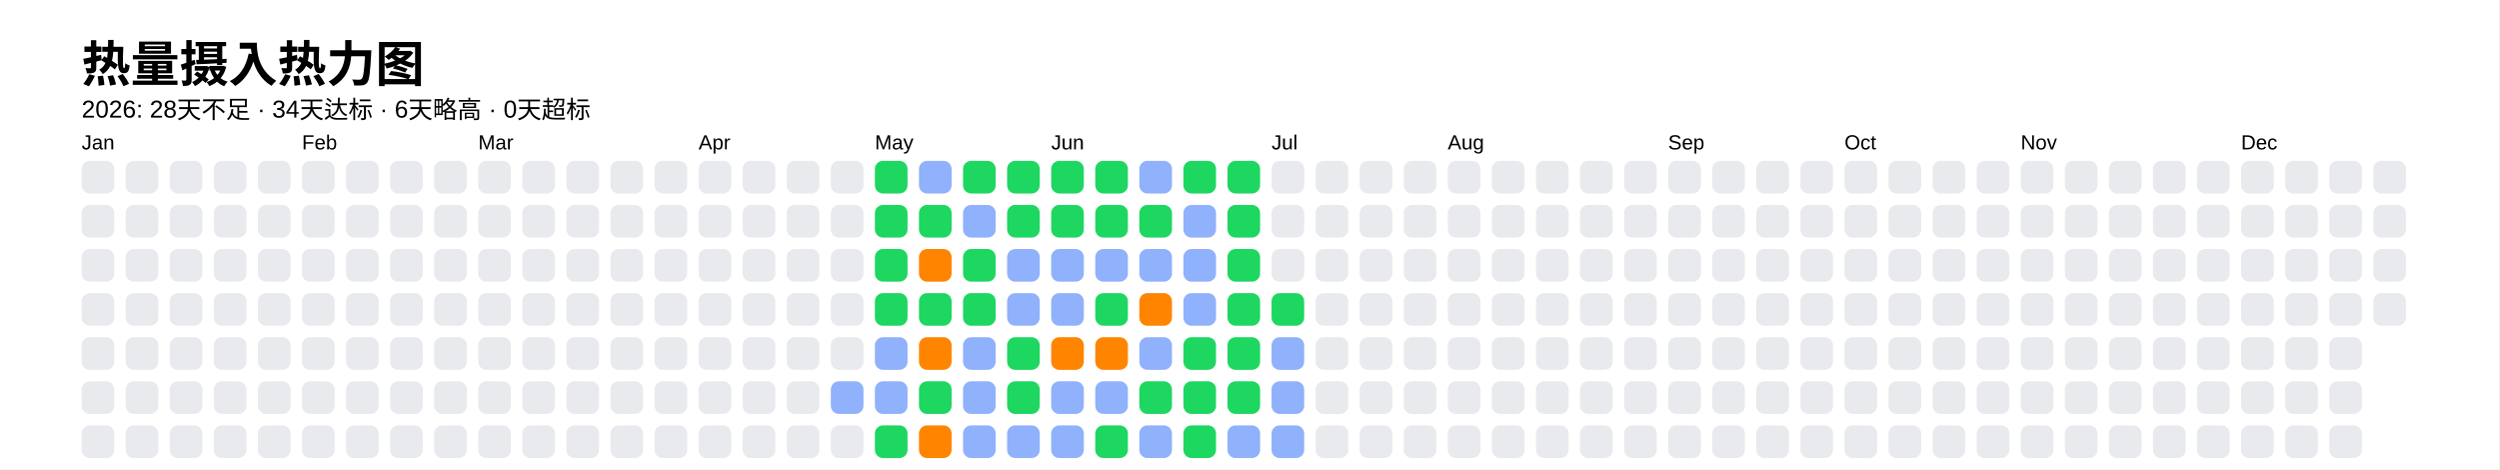
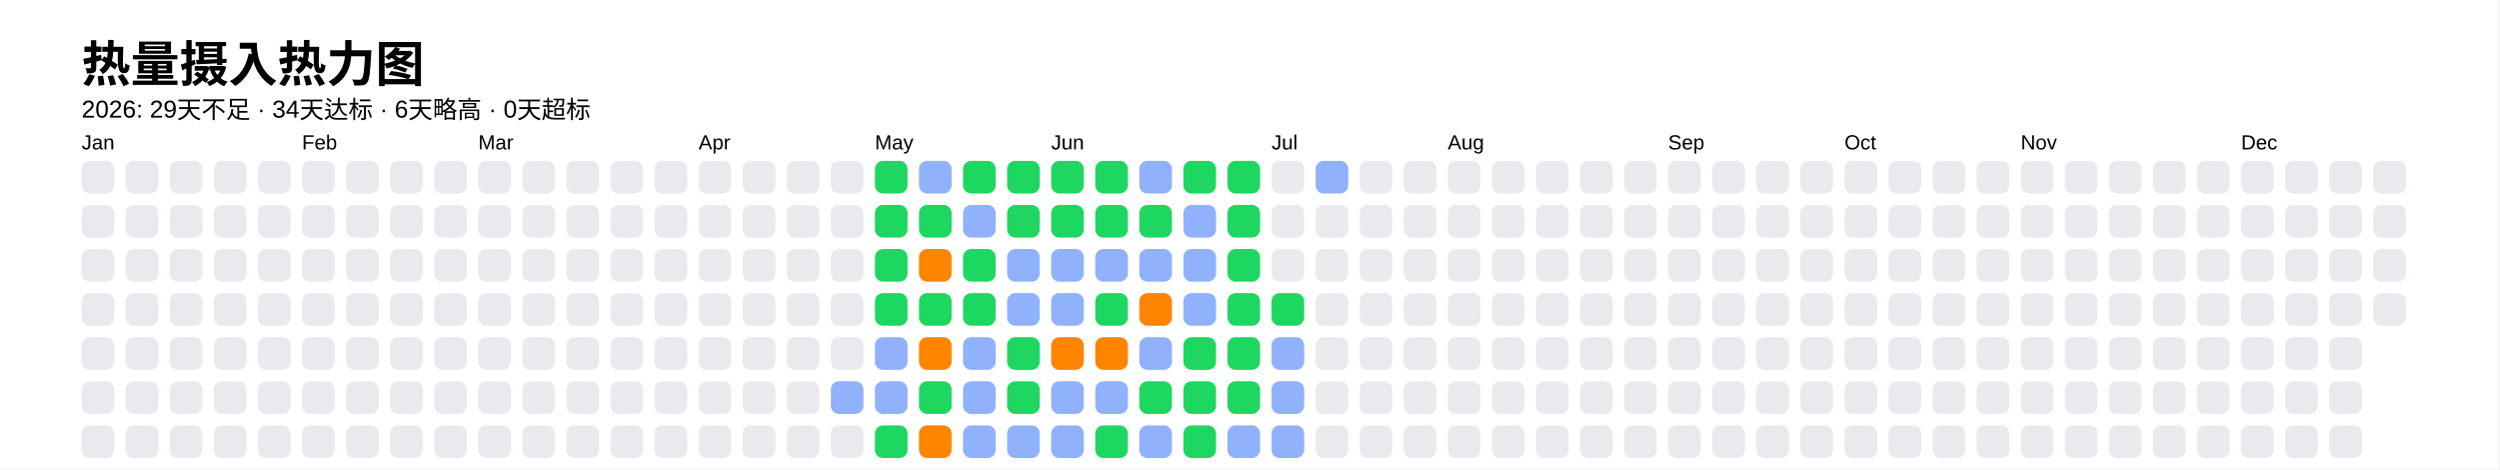
<svg xmlns="http://www.w3.org/2000/svg" style="background-color:white;" baseProfile="full" height="57.5mm" version="1.1" viewBox="0,0,306.2,57.5" width="306.2mm">
  <defs />
  <rect fill="#FFFFFF" height="57.5" width="306.2" x="0" y="0" />
  <text fill="#000000" style="font-size:6px; font-family:Arial; font-weight:bold;" x="10" y="10">热量摄入热力图</text>
-   <text fill="#000000" style="font-size:3px; font-family:Arial;" x="10" y="14.4">2026: 28天不足 · 34天达标 · 6天略高 · 0天超标</text>
+   <text fill="#000000" style="font-size:3px; font-family:Arial;" x="10" y="14.4">2026: 29天不足 · 34天达标 · 6天略高 · 0天超标</text>
  <text fill="#000000" style="font-size:2.5px; font-family:Arial" x="10" y="18.3">Jan</text>
  <rect fill="#E8EAED" height="4" rx="1" ry="1" width="4" x="10" y="19.7" />
  <rect fill="#E8EAED" height="4" rx="1" ry="1" width="4" x="10" y="25.1" />
  <rect fill="#E8EAED" height="4" rx="1" ry="1" width="4" x="10" y="30.5" />
  <rect fill="#E8EAED" height="4" rx="1" ry="1" width="4" x="10" y="35.9" />
  <rect fill="#E8EAED" height="4" rx="1" ry="1" width="4" x="10" y="41.3" />
  <rect fill="#E8EAED" height="4" rx="1" ry="1" width="4" x="10" y="46.7" />
  <rect fill="#E8EAED" height="4" rx="1" ry="1" width="4" x="10" y="52.1" />
  <rect fill="#E8EAED" height="4" rx="1" ry="1" width="4" x="15.4" y="19.7" />
  <rect fill="#E8EAED" height="4" rx="1" ry="1" width="4" x="15.4" y="25.1" />
  <rect fill="#E8EAED" height="4" rx="1" ry="1" width="4" x="15.4" y="30.5" />
  <rect fill="#E8EAED" height="4" rx="1" ry="1" width="4" x="15.4" y="35.9" />
  <rect fill="#E8EAED" height="4" rx="1" ry="1" width="4" x="15.4" y="41.3" />
  <rect fill="#E8EAED" height="4" rx="1" ry="1" width="4" x="15.4" y="46.7" />
  <rect fill="#E8EAED" height="4" rx="1" ry="1" width="4" x="15.4" y="52.1" />
  <rect fill="#E8EAED" height="4" rx="1" ry="1" width="4" x="20.8" y="19.7" />
  <rect fill="#E8EAED" height="4" rx="1" ry="1" width="4" x="20.8" y="25.1" />
  <rect fill="#E8EAED" height="4" rx="1" ry="1" width="4" x="20.8" y="30.5" />
  <rect fill="#E8EAED" height="4" rx="1" ry="1" width="4" x="20.8" y="35.9" />
  <rect fill="#E8EAED" height="4" rx="1" ry="1" width="4" x="20.8" y="41.3" />
  <rect fill="#E8EAED" height="4" rx="1" ry="1" width="4" x="20.8" y="46.7" />
  <rect fill="#E8EAED" height="4" rx="1" ry="1" width="4" x="20.8" y="52.1" />
  <rect fill="#E8EAED" height="4" rx="1" ry="1" width="4" x="26.2" y="19.7" />
  <rect fill="#E8EAED" height="4" rx="1" ry="1" width="4" x="26.2" y="25.1" />
  <rect fill="#E8EAED" height="4" rx="1" ry="1" width="4" x="26.2" y="30.5" />
  <rect fill="#E8EAED" height="4" rx="1" ry="1" width="4" x="26.2" y="35.9" />
  <rect fill="#E8EAED" height="4" rx="1" ry="1" width="4" x="26.2" y="41.3" />
  <rect fill="#E8EAED" height="4" rx="1" ry="1" width="4" x="26.2" y="46.7" />
  <rect fill="#E8EAED" height="4" rx="1" ry="1" width="4" x="26.2" y="52.1" />
  <rect fill="#E8EAED" height="4" rx="1" ry="1" width="4" x="31.6" y="19.7" />
  <rect fill="#E8EAED" height="4" rx="1" ry="1" width="4" x="31.6" y="25.1" />
  <rect fill="#E8EAED" height="4" rx="1" ry="1" width="4" x="31.6" y="30.5" />
  <rect fill="#E8EAED" height="4" rx="1" ry="1" width="4" x="31.6" y="35.9" />
  <rect fill="#E8EAED" height="4" rx="1" ry="1" width="4" x="31.6" y="41.3" />
  <rect fill="#E8EAED" height="4" rx="1" ry="1" width="4" x="31.6" y="46.7" />
  <rect fill="#E8EAED" height="4" rx="1" ry="1" width="4" x="31.6" y="52.1" />
  <text fill="#000000" style="font-size:2.5px; font-family:Arial" x="37.0" y="18.3">Feb</text>
  <rect fill="#E8EAED" height="4" rx="1" ry="1" width="4" x="37.0" y="19.7" />
  <rect fill="#E8EAED" height="4" rx="1" ry="1" width="4" x="37.0" y="25.1" />
  <rect fill="#E8EAED" height="4" rx="1" ry="1" width="4" x="37.0" y="30.5" />
  <rect fill="#E8EAED" height="4" rx="1" ry="1" width="4" x="37.0" y="35.9" />
  <rect fill="#E8EAED" height="4" rx="1" ry="1" width="4" x="37.0" y="41.3" />
  <rect fill="#E8EAED" height="4" rx="1" ry="1" width="4" x="37.0" y="46.7" />
  <rect fill="#E8EAED" height="4" rx="1" ry="1" width="4" x="37.0" y="52.1" />
  <rect fill="#E8EAED" height="4" rx="1" ry="1" width="4" x="42.4" y="19.7" />
  <rect fill="#E8EAED" height="4" rx="1" ry="1" width="4" x="42.4" y="25.1" />
  <rect fill="#E8EAED" height="4" rx="1" ry="1" width="4" x="42.4" y="30.5" />
  <rect fill="#E8EAED" height="4" rx="1" ry="1" width="4" x="42.4" y="35.9" />
  <rect fill="#E8EAED" height="4" rx="1" ry="1" width="4" x="42.4" y="41.3" />
  <rect fill="#E8EAED" height="4" rx="1" ry="1" width="4" x="42.4" y="46.7" />
  <rect fill="#E8EAED" height="4" rx="1" ry="1" width="4" x="42.4" y="52.1" />
  <rect fill="#E8EAED" height="4" rx="1" ry="1" width="4" x="47.8" y="19.7" />
  <rect fill="#E8EAED" height="4" rx="1" ry="1" width="4" x="47.8" y="25.1" />
  <rect fill="#E8EAED" height="4" rx="1" ry="1" width="4" x="47.8" y="30.5" />
  <rect fill="#E8EAED" height="4" rx="1" ry="1" width="4" x="47.8" y="35.9" />
  <rect fill="#E8EAED" height="4" rx="1" ry="1" width="4" x="47.8" y="41.3" />
  <rect fill="#E8EAED" height="4" rx="1" ry="1" width="4" x="47.8" y="46.7" />
  <rect fill="#E8EAED" height="4" rx="1" ry="1" width="4" x="47.8" y="52.1" />
  <rect fill="#E8EAED" height="4" rx="1" ry="1" width="4" x="53.2" y="19.7" />
  <rect fill="#E8EAED" height="4" rx="1" ry="1" width="4" x="53.2" y="25.1" />
  <rect fill="#E8EAED" height="4" rx="1" ry="1" width="4" x="53.2" y="30.5" />
  <rect fill="#E8EAED" height="4" rx="1" ry="1" width="4" x="53.2" y="35.9" />
  <rect fill="#E8EAED" height="4" rx="1" ry="1" width="4" x="53.2" y="41.3" />
  <rect fill="#E8EAED" height="4" rx="1" ry="1" width="4" x="53.2" y="46.7" />
  <rect fill="#E8EAED" height="4" rx="1" ry="1" width="4" x="53.2" y="52.1" />
  <text fill="#000000" style="font-size:2.5px; font-family:Arial" x="58.6" y="18.3">Mar</text>
  <rect fill="#E8EAED" height="4" rx="1" ry="1" width="4" x="58.6" y="19.7" />
  <rect fill="#E8EAED" height="4" rx="1" ry="1" width="4" x="58.6" y="25.1" />
  <rect fill="#E8EAED" height="4" rx="1" ry="1" width="4" x="58.6" y="30.5" />
  <rect fill="#E8EAED" height="4" rx="1" ry="1" width="4" x="58.6" y="35.9" />
  <rect fill="#E8EAED" height="4" rx="1" ry="1" width="4" x="58.6" y="41.3" />
  <rect fill="#E8EAED" height="4" rx="1" ry="1" width="4" x="58.6" y="46.7" />
  <rect fill="#E8EAED" height="4" rx="1" ry="1" width="4" x="58.6" y="52.1" />
  <rect fill="#E8EAED" height="4" rx="1" ry="1" width="4" x="64" y="19.7" />
  <rect fill="#E8EAED" height="4" rx="1" ry="1" width="4" x="64" y="25.1" />
  <rect fill="#E8EAED" height="4" rx="1" ry="1" width="4" x="64" y="30.5" />
  <rect fill="#E8EAED" height="4" rx="1" ry="1" width="4" x="64" y="35.9" />
  <rect fill="#E8EAED" height="4" rx="1" ry="1" width="4" x="64" y="41.3" />
  <rect fill="#E8EAED" height="4" rx="1" ry="1" width="4" x="64" y="46.7" />
  <rect fill="#E8EAED" height="4" rx="1" ry="1" width="4" x="64" y="52.1" />
  <rect fill="#E8EAED" height="4" rx="1" ry="1" width="4" x="69.4" y="19.7" />
  <rect fill="#E8EAED" height="4" rx="1" ry="1" width="4" x="69.4" y="25.1" />
  <rect fill="#E8EAED" height="4" rx="1" ry="1" width="4" x="69.4" y="30.5" />
  <rect fill="#E8EAED" height="4" rx="1" ry="1" width="4" x="69.4" y="35.9" />
  <rect fill="#E8EAED" height="4" rx="1" ry="1" width="4" x="69.4" y="41.3" />
  <rect fill="#E8EAED" height="4" rx="1" ry="1" width="4" x="69.4" y="46.7" />
  <rect fill="#E8EAED" height="4" rx="1" ry="1" width="4" x="69.4" y="52.1" />
  <rect fill="#E8EAED" height="4" rx="1" ry="1" width="4" x="74.8" y="19.7" />
  <rect fill="#E8EAED" height="4" rx="1" ry="1" width="4" x="74.8" y="25.1" />
  <rect fill="#E8EAED" height="4" rx="1" ry="1" width="4" x="74.8" y="30.5" />
  <rect fill="#E8EAED" height="4" rx="1" ry="1" width="4" x="74.8" y="35.9" />
  <rect fill="#E8EAED" height="4" rx="1" ry="1" width="4" x="74.8" y="41.3" />
  <rect fill="#E8EAED" height="4" rx="1" ry="1" width="4" x="74.8" y="46.7" />
  <rect fill="#E8EAED" height="4" rx="1" ry="1" width="4" x="74.8" y="52.1" />
  <rect fill="#E8EAED" height="4" rx="1" ry="1" width="4" x="80.2" y="19.7" />
  <rect fill="#E8EAED" height="4" rx="1" ry="1" width="4" x="80.2" y="25.1" />
  <rect fill="#E8EAED" height="4" rx="1" ry="1" width="4" x="80.2" y="30.5" />
  <rect fill="#E8EAED" height="4" rx="1" ry="1" width="4" x="80.2" y="35.9" />
  <rect fill="#E8EAED" height="4" rx="1" ry="1" width="4" x="80.2" y="41.3" />
  <rect fill="#E8EAED" height="4" rx="1" ry="1" width="4" x="80.2" y="46.7" />
  <rect fill="#E8EAED" height="4" rx="1" ry="1" width="4" x="80.2" y="52.1" />
  <text fill="#000000" style="font-size:2.5px; font-family:Arial" x="85.6" y="18.3">Apr</text>
  <rect fill="#E8EAED" height="4" rx="1" ry="1" width="4" x="85.6" y="19.7" />
  <rect fill="#E8EAED" height="4" rx="1" ry="1" width="4" x="85.6" y="25.1" />
  <rect fill="#E8EAED" height="4" rx="1" ry="1" width="4" x="85.6" y="30.5" />
  <rect fill="#E8EAED" height="4" rx="1" ry="1" width="4" x="85.6" y="35.9" />
  <rect fill="#E8EAED" height="4" rx="1" ry="1" width="4" x="85.6" y="41.3" />
  <rect fill="#E8EAED" height="4" rx="1" ry="1" width="4" x="85.6" y="46.7" />
  <rect fill="#E8EAED" height="4" rx="1" ry="1" width="4" x="85.6" y="52.1" />
  <rect fill="#E8EAED" height="4" rx="1" ry="1" width="4" x="91" y="19.7" />
  <rect fill="#E8EAED" height="4" rx="1" ry="1" width="4" x="91" y="25.1" />
  <rect fill="#E8EAED" height="4" rx="1" ry="1" width="4" x="91" y="30.5" />
  <rect fill="#E8EAED" height="4" rx="1" ry="1" width="4" x="91" y="35.9" />
  <rect fill="#E8EAED" height="4" rx="1" ry="1" width="4" x="91" y="41.3" />
  <rect fill="#E8EAED" height="4" rx="1" ry="1" width="4" x="91" y="46.7" />
  <rect fill="#E8EAED" height="4" rx="1" ry="1" width="4" x="91" y="52.1" />
  <rect fill="#E8EAED" height="4" rx="1" ry="1" width="4" x="96.4" y="19.7" />
  <rect fill="#E8EAED" height="4" rx="1" ry="1" width="4" x="96.4" y="25.1" />
  <rect fill="#E8EAED" height="4" rx="1" ry="1" width="4" x="96.4" y="30.5" />
  <rect fill="#E8EAED" height="4" rx="1" ry="1" width="4" x="96.4" y="35.9" />
  <rect fill="#E8EAED" height="4" rx="1" ry="1" width="4" x="96.4" y="41.3" />
  <rect fill="#E8EAED" height="4" rx="1" ry="1" width="4" x="96.4" y="46.7" />
  <rect fill="#E8EAED" height="4" rx="1" ry="1" width="4" x="96.4" y="52.1" />
  <rect fill="#E8EAED" height="4" rx="1" ry="1" width="4" x="101.8" y="19.7" />
  <rect fill="#E8EAED" height="4" rx="1" ry="1" width="4" x="101.8" y="25.1" />
  <rect fill="#E8EAED" height="4" rx="1" ry="1" width="4" x="101.8" y="30.5" />
  <rect fill="#E8EAED" height="4" rx="1" ry="1" width="4" x="101.8" y="35.9" />
  <rect fill="#E8EAED" height="4" rx="1" ry="1" width="4" x="101.8" y="41.3" />
  <rect fill="#90b1fb" height="4" rx="1" ry="1" width="4" x="101.8" y="46.7" />
  <rect fill="#E8EAED" height="4" rx="1" ry="1" width="4" x="101.8" y="52.1" />
  <text fill="#000000" style="font-size:2.5px; font-family:Arial" x="107.2" y="18.3">May</text>
  <rect fill="#1ed760" height="4" rx="1" ry="1" width="4" x="107.2" y="19.7" />
  <rect fill="#1ed760" height="4" rx="1" ry="1" width="4" x="107.2" y="25.1" />
  <rect fill="#1ed760" height="4" rx="1" ry="1" width="4" x="107.2" y="30.5" />
  <rect fill="#1ed760" height="4" rx="1" ry="1" width="4" x="107.2" y="35.9" />
  <rect fill="#90b1fb" height="4" rx="1" ry="1" width="4" x="107.2" y="41.3" />
  <rect fill="#90b1fb" height="4" rx="1" ry="1" width="4" x="107.2" y="46.7" />
  <rect fill="#1ed760" height="4" rx="1" ry="1" width="4" x="107.2" y="52.1" />
  <rect fill="#90b1fb" height="4" rx="1" ry="1" width="4" x="112.6" y="19.7" />
  <rect fill="#1ed760" height="4" rx="1" ry="1" width="4" x="112.6" y="25.1" />
  <rect fill="#ff8400" height="4" rx="1" ry="1" width="4" x="112.6" y="30.5" />
  <rect fill="#1ed760" height="4" rx="1" ry="1" width="4" x="112.6" y="35.9" />
  <rect fill="#ff8400" height="4" rx="1" ry="1" width="4" x="112.6" y="41.3" />
  <rect fill="#1ed760" height="4" rx="1" ry="1" width="4" x="112.6" y="46.7" />
  <rect fill="#ff8400" height="4" rx="1" ry="1" width="4" x="112.6" y="52.1" />
  <rect fill="#1ed760" height="4" rx="1" ry="1" width="4" x="118" y="19.7" />
  <rect fill="#90b1fb" height="4" rx="1" ry="1" width="4" x="118" y="25.1" />
  <rect fill="#1ed760" height="4" rx="1" ry="1" width="4" x="118" y="30.5" />
  <rect fill="#1ed760" height="4" rx="1" ry="1" width="4" x="118" y="35.9" />
  <rect fill="#90b1fb" height="4" rx="1" ry="1" width="4" x="118" y="41.3" />
  <rect fill="#90b1fb" height="4" rx="1" ry="1" width="4" x="118" y="46.7" />
  <rect fill="#90b1fb" height="4" rx="1" ry="1" width="4" x="118" y="52.1" />
  <rect fill="#1ed760" height="4" rx="1" ry="1" width="4" x="123.4" y="19.7" />
  <rect fill="#1ed760" height="4" rx="1" ry="1" width="4" x="123.4" y="25.1" />
  <rect fill="#90b1fb" height="4" rx="1" ry="1" width="4" x="123.4" y="30.5" />
  <rect fill="#90b1fb" height="4" rx="1" ry="1" width="4" x="123.4" y="35.9" />
  <rect fill="#1ed760" height="4" rx="1" ry="1" width="4" x="123.4" y="41.3" />
  <rect fill="#1ed760" height="4" rx="1" ry="1" width="4" x="123.4" y="46.7" />
  <rect fill="#90b1fb" height="4" rx="1" ry="1" width="4" x="123.4" y="52.1" />
  <text fill="#000000" style="font-size:2.5px; font-family:Arial" x="128.8" y="18.3">Jun</text>
  <rect fill="#1ed760" height="4" rx="1" ry="1" width="4" x="128.8" y="19.7" />
  <rect fill="#1ed760" height="4" rx="1" ry="1" width="4" x="128.8" y="25.1" />
  <rect fill="#90b1fb" height="4" rx="1" ry="1" width="4" x="128.8" y="30.5" />
  <rect fill="#90b1fb" height="4" rx="1" ry="1" width="4" x="128.8" y="35.9" />
  <rect fill="#ff8400" height="4" rx="1" ry="1" width="4" x="128.8" y="41.3" />
  <rect fill="#90b1fb" height="4" rx="1" ry="1" width="4" x="128.8" y="46.7" />
  <rect fill="#90b1fb" height="4" rx="1" ry="1" width="4" x="128.8" y="52.1" />
  <rect fill="#1ed760" height="4" rx="1" ry="1" width="4" x="134.2" y="19.7" />
  <rect fill="#1ed760" height="4" rx="1" ry="1" width="4" x="134.2" y="25.1" />
  <rect fill="#90b1fb" height="4" rx="1" ry="1" width="4" x="134.2" y="30.5" />
  <rect fill="#1ed760" height="4" rx="1" ry="1" width="4" x="134.2" y="35.9" />
  <rect fill="#ff8400" height="4" rx="1" ry="1" width="4" x="134.2" y="41.3" />
  <rect fill="#90b1fb" height="4" rx="1" ry="1" width="4" x="134.2" y="46.7" />
  <rect fill="#1ed760" height="4" rx="1" ry="1" width="4" x="134.2" y="52.1" />
  <rect fill="#90b1fb" height="4" rx="1" ry="1" width="4" x="139.6" y="19.7" />
  <rect fill="#1ed760" height="4" rx="1" ry="1" width="4" x="139.6" y="25.1" />
  <rect fill="#90b1fb" height="4" rx="1" ry="1" width="4" x="139.6" y="30.5" />
  <rect fill="#ff8400" height="4" rx="1" ry="1" width="4" x="139.6" y="35.9" />
  <rect fill="#90b1fb" height="4" rx="1" ry="1" width="4" x="139.6" y="41.3" />
  <rect fill="#1ed760" height="4" rx="1" ry="1" width="4" x="139.6" y="46.7" />
  <rect fill="#90b1fb" height="4" rx="1" ry="1" width="4" x="139.6" y="52.1" />
  <rect fill="#1ed760" height="4" rx="1" ry="1" width="4" x="145" y="19.7" />
  <rect fill="#90b1fb" height="4" rx="1" ry="1" width="4" x="145" y="25.1" />
  <rect fill="#90b1fb" height="4" rx="1" ry="1" width="4" x="145" y="30.5" />
  <rect fill="#90b1fb" height="4" rx="1" ry="1" width="4" x="145" y="35.9" />
  <rect fill="#1ed760" height="4" rx="1" ry="1" width="4" x="145" y="41.3" />
  <rect fill="#1ed760" height="4" rx="1" ry="1" width="4" x="145" y="46.7" />
  <rect fill="#1ed760" height="4" rx="1" ry="1" width="4" x="145" y="52.1" />
  <rect fill="#1ed760" height="4" rx="1" ry="1" width="4" x="150.4" y="19.7" />
  <rect fill="#1ed760" height="4" rx="1" ry="1" width="4" x="150.4" y="25.1" />
  <rect fill="#1ed760" height="4" rx="1" ry="1" width="4" x="150.4" y="30.5" />
  <rect fill="#1ed760" height="4" rx="1" ry="1" width="4" x="150.4" y="35.9" />
  <rect fill="#1ed760" height="4" rx="1" ry="1" width="4" x="150.4" y="41.3" />
  <rect fill="#1ed760" height="4" rx="1" ry="1" width="4" x="150.4" y="46.7" />
  <rect fill="#90b1fb" height="4" rx="1" ry="1" width="4" x="150.4" y="52.1" />
  <text fill="#000000" style="font-size:2.5px; font-family:Arial" x="155.8" y="18.3">Jul</text>
  <rect fill="#E8EAED" height="4" rx="1" ry="1" width="4" x="155.8" y="19.7" />
  <rect fill="#E8EAED" height="4" rx="1" ry="1" width="4" x="155.8" y="25.1" />
  <rect fill="#E8EAED" height="4" rx="1" ry="1" width="4" x="155.8" y="30.5" />
  <rect fill="#1ed760" height="4" rx="1" ry="1" width="4" x="155.8" y="35.9" />
  <rect fill="#90b1fb" height="4" rx="1" ry="1" width="4" x="155.8" y="41.3" />
  <rect fill="#90b1fb" height="4" rx="1" ry="1" width="4" x="155.8" y="46.7" />
  <rect fill="#90b1fb" height="4" rx="1" ry="1" width="4" x="155.8" y="52.1" />
-   <rect fill="#E8EAED" height="4" rx="1" ry="1" width="4" x="161.2" y="19.7" />
+   <rect fill="#90b1fb" height="4" rx="1" ry="1" width="4" x="161.2" y="19.7" />
  <rect fill="#E8EAED" height="4" rx="1" ry="1" width="4" x="161.2" y="25.1" />
  <rect fill="#E8EAED" height="4" rx="1" ry="1" width="4" x="161.2" y="30.5" />
  <rect fill="#E8EAED" height="4" rx="1" ry="1" width="4" x="161.2" y="35.9" />
  <rect fill="#E8EAED" height="4" rx="1" ry="1" width="4" x="161.2" y="41.3" />
  <rect fill="#E8EAED" height="4" rx="1" ry="1" width="4" x="161.2" y="46.7" />
  <rect fill="#E8EAED" height="4" rx="1" ry="1" width="4" x="161.2" y="52.1" />
  <rect fill="#E8EAED" height="4" rx="1" ry="1" width="4" x="166.6" y="19.7" />
  <rect fill="#E8EAED" height="4" rx="1" ry="1" width="4" x="166.6" y="25.1" />
  <rect fill="#E8EAED" height="4" rx="1" ry="1" width="4" x="166.6" y="30.5" />
  <rect fill="#E8EAED" height="4" rx="1" ry="1" width="4" x="166.6" y="35.9" />
  <rect fill="#E8EAED" height="4" rx="1" ry="1" width="4" x="166.6" y="41.3" />
  <rect fill="#E8EAED" height="4" rx="1" ry="1" width="4" x="166.6" y="46.7" />
  <rect fill="#E8EAED" height="4" rx="1" ry="1" width="4" x="166.6" y="52.1" />
  <rect fill="#E8EAED" height="4" rx="1" ry="1" width="4" x="172" y="19.7" />
  <rect fill="#E8EAED" height="4" rx="1" ry="1" width="4" x="172" y="25.1" />
  <rect fill="#E8EAED" height="4" rx="1" ry="1" width="4" x="172" y="30.5" />
  <rect fill="#E8EAED" height="4" rx="1" ry="1" width="4" x="172" y="35.9" />
  <rect fill="#E8EAED" height="4" rx="1" ry="1" width="4" x="172" y="41.3" />
  <rect fill="#E8EAED" height="4" rx="1" ry="1" width="4" x="172" y="46.7" />
  <rect fill="#E8EAED" height="4" rx="1" ry="1" width="4" x="172" y="52.1" />
  <text fill="#000000" style="font-size:2.5px; font-family:Arial" x="177.4" y="18.3">Aug</text>
  <rect fill="#E8EAED" height="4" rx="1" ry="1" width="4" x="177.4" y="19.7" />
  <rect fill="#E8EAED" height="4" rx="1" ry="1" width="4" x="177.4" y="25.1" />
  <rect fill="#E8EAED" height="4" rx="1" ry="1" width="4" x="177.4" y="30.5" />
  <rect fill="#E8EAED" height="4" rx="1" ry="1" width="4" x="177.4" y="35.9" />
  <rect fill="#E8EAED" height="4" rx="1" ry="1" width="4" x="177.4" y="41.3" />
  <rect fill="#E8EAED" height="4" rx="1" ry="1" width="4" x="177.4" y="46.7" />
  <rect fill="#E8EAED" height="4" rx="1" ry="1" width="4" x="177.4" y="52.1" />
  <rect fill="#E8EAED" height="4" rx="1" ry="1" width="4" x="182.8" y="19.7" />
  <rect fill="#E8EAED" height="4" rx="1" ry="1" width="4" x="182.8" y="25.1" />
  <rect fill="#E8EAED" height="4" rx="1" ry="1" width="4" x="182.8" y="30.5" />
  <rect fill="#E8EAED" height="4" rx="1" ry="1" width="4" x="182.8" y="35.9" />
  <rect fill="#E8EAED" height="4" rx="1" ry="1" width="4" x="182.8" y="41.3" />
  <rect fill="#E8EAED" height="4" rx="1" ry="1" width="4" x="182.8" y="46.7" />
  <rect fill="#E8EAED" height="4" rx="1" ry="1" width="4" x="182.8" y="52.1" />
  <rect fill="#E8EAED" height="4" rx="1" ry="1" width="4" x="188.2" y="19.7" />
  <rect fill="#E8EAED" height="4" rx="1" ry="1" width="4" x="188.2" y="25.1" />
  <rect fill="#E8EAED" height="4" rx="1" ry="1" width="4" x="188.2" y="30.5" />
  <rect fill="#E8EAED" height="4" rx="1" ry="1" width="4" x="188.2" y="35.9" />
  <rect fill="#E8EAED" height="4" rx="1" ry="1" width="4" x="188.2" y="41.3" />
  <rect fill="#E8EAED" height="4" rx="1" ry="1" width="4" x="188.2" y="46.7" />
  <rect fill="#E8EAED" height="4" rx="1" ry="1" width="4" x="188.2" y="52.1" />
  <rect fill="#E8EAED" height="4" rx="1" ry="1" width="4" x="193.6" y="19.7" />
  <rect fill="#E8EAED" height="4" rx="1" ry="1" width="4" x="193.6" y="25.1" />
  <rect fill="#E8EAED" height="4" rx="1" ry="1" width="4" x="193.6" y="30.5" />
  <rect fill="#E8EAED" height="4" rx="1" ry="1" width="4" x="193.6" y="35.9" />
  <rect fill="#E8EAED" height="4" rx="1" ry="1" width="4" x="193.6" y="41.3" />
  <rect fill="#E8EAED" height="4" rx="1" ry="1" width="4" x="193.6" y="46.7" />
  <rect fill="#E8EAED" height="4" rx="1" ry="1" width="4" x="193.6" y="52.1" />
  <rect fill="#E8EAED" height="4" rx="1" ry="1" width="4" x="199" y="19.7" />
  <rect fill="#E8EAED" height="4" rx="1" ry="1" width="4" x="199" y="25.1" />
  <rect fill="#E8EAED" height="4" rx="1" ry="1" width="4" x="199" y="30.5" />
  <rect fill="#E8EAED" height="4" rx="1" ry="1" width="4" x="199" y="35.9" />
  <rect fill="#E8EAED" height="4" rx="1" ry="1" width="4" x="199" y="41.3" />
  <rect fill="#E8EAED" height="4" rx="1" ry="1" width="4" x="199" y="46.7" />
  <rect fill="#E8EAED" height="4" rx="1" ry="1" width="4" x="199" y="52.1" />
  <text fill="#000000" style="font-size:2.5px; font-family:Arial" x="204.4" y="18.3">Sep</text>
  <rect fill="#E8EAED" height="4" rx="1" ry="1" width="4" x="204.4" y="19.7" />
  <rect fill="#E8EAED" height="4" rx="1" ry="1" width="4" x="204.4" y="25.1" />
  <rect fill="#E8EAED" height="4" rx="1" ry="1" width="4" x="204.4" y="30.5" />
  <rect fill="#E8EAED" height="4" rx="1" ry="1" width="4" x="204.4" y="35.9" />
  <rect fill="#E8EAED" height="4" rx="1" ry="1" width="4" x="204.4" y="41.3" />
  <rect fill="#E8EAED" height="4" rx="1" ry="1" width="4" x="204.4" y="46.7" />
  <rect fill="#E8EAED" height="4" rx="1" ry="1" width="4" x="204.4" y="52.1" />
  <rect fill="#E8EAED" height="4" rx="1" ry="1" width="4" x="209.8" y="19.7" />
  <rect fill="#E8EAED" height="4" rx="1" ry="1" width="4" x="209.8" y="25.1" />
  <rect fill="#E8EAED" height="4" rx="1" ry="1" width="4" x="209.8" y="30.5" />
  <rect fill="#E8EAED" height="4" rx="1" ry="1" width="4" x="209.8" y="35.9" />
  <rect fill="#E8EAED" height="4" rx="1" ry="1" width="4" x="209.8" y="41.3" />
  <rect fill="#E8EAED" height="4" rx="1" ry="1" width="4" x="209.8" y="46.7" />
  <rect fill="#E8EAED" height="4" rx="1" ry="1" width="4" x="209.8" y="52.1" />
  <rect fill="#E8EAED" height="4" rx="1" ry="1" width="4" x="215.2" y="19.7" />
  <rect fill="#E8EAED" height="4" rx="1" ry="1" width="4" x="215.2" y="25.1" />
  <rect fill="#E8EAED" height="4" rx="1" ry="1" width="4" x="215.2" y="30.5" />
  <rect fill="#E8EAED" height="4" rx="1" ry="1" width="4" x="215.2" y="35.9" />
  <rect fill="#E8EAED" height="4" rx="1" ry="1" width="4" x="215.2" y="41.3" />
  <rect fill="#E8EAED" height="4" rx="1" ry="1" width="4" x="215.2" y="46.7" />
  <rect fill="#E8EAED" height="4" rx="1" ry="1" width="4" x="215.2" y="52.1" />
  <rect fill="#E8EAED" height="4" rx="1" ry="1" width="4" x="220.6" y="19.7" />
  <rect fill="#E8EAED" height="4" rx="1" ry="1" width="4" x="220.6" y="25.1" />
  <rect fill="#E8EAED" height="4" rx="1" ry="1" width="4" x="220.6" y="30.5" />
  <rect fill="#E8EAED" height="4" rx="1" ry="1" width="4" x="220.6" y="35.9" />
  <rect fill="#E8EAED" height="4" rx="1" ry="1" width="4" x="220.6" y="41.3" />
  <rect fill="#E8EAED" height="4" rx="1" ry="1" width="4" x="220.6" y="46.7" />
  <rect fill="#E8EAED" height="4" rx="1" ry="1" width="4" x="220.6" y="52.1" />
  <text fill="#000000" style="font-size:2.5px; font-family:Arial" x="226" y="18.3">Oct</text>
  <rect fill="#E8EAED" height="4" rx="1" ry="1" width="4" x="226" y="19.7" />
  <rect fill="#E8EAED" height="4" rx="1" ry="1" width="4" x="226" y="25.1" />
  <rect fill="#E8EAED" height="4" rx="1" ry="1" width="4" x="226" y="30.5" />
  <rect fill="#E8EAED" height="4" rx="1" ry="1" width="4" x="226" y="35.9" />
  <rect fill="#E8EAED" height="4" rx="1" ry="1" width="4" x="226" y="41.3" />
  <rect fill="#E8EAED" height="4" rx="1" ry="1" width="4" x="226" y="46.7" />
  <rect fill="#E8EAED" height="4" rx="1" ry="1" width="4" x="226" y="52.1" />
  <rect fill="#E8EAED" height="4" rx="1" ry="1" width="4" x="231.4" y="19.7" />
  <rect fill="#E8EAED" height="4" rx="1" ry="1" width="4" x="231.4" y="25.1" />
  <rect fill="#E8EAED" height="4" rx="1" ry="1" width="4" x="231.4" y="30.5" />
  <rect fill="#E8EAED" height="4" rx="1" ry="1" width="4" x="231.4" y="35.9" />
  <rect fill="#E8EAED" height="4" rx="1" ry="1" width="4" x="231.4" y="41.3" />
  <rect fill="#E8EAED" height="4" rx="1" ry="1" width="4" x="231.4" y="46.7" />
  <rect fill="#E8EAED" height="4" rx="1" ry="1" width="4" x="231.4" y="52.1" />
  <rect fill="#E8EAED" height="4" rx="1" ry="1" width="4" x="236.8" y="19.7" />
  <rect fill="#E8EAED" height="4" rx="1" ry="1" width="4" x="236.8" y="25.1" />
  <rect fill="#E8EAED" height="4" rx="1" ry="1" width="4" x="236.8" y="30.5" />
  <rect fill="#E8EAED" height="4" rx="1" ry="1" width="4" x="236.8" y="35.9" />
  <rect fill="#E8EAED" height="4" rx="1" ry="1" width="4" x="236.8" y="41.3" />
  <rect fill="#E8EAED" height="4" rx="1" ry="1" width="4" x="236.8" y="46.7" />
  <rect fill="#E8EAED" height="4" rx="1" ry="1" width="4" x="236.8" y="52.1" />
  <rect fill="#E8EAED" height="4" rx="1" ry="1" width="4" x="242.2" y="19.7" />
  <rect fill="#E8EAED" height="4" rx="1" ry="1" width="4" x="242.2" y="25.1" />
  <rect fill="#E8EAED" height="4" rx="1" ry="1" width="4" x="242.2" y="30.5" />
  <rect fill="#E8EAED" height="4" rx="1" ry="1" width="4" x="242.2" y="35.9" />
  <rect fill="#E8EAED" height="4" rx="1" ry="1" width="4" x="242.2" y="41.3" />
  <rect fill="#E8EAED" height="4" rx="1" ry="1" width="4" x="242.2" y="46.7" />
  <rect fill="#E8EAED" height="4" rx="1" ry="1" width="4" x="242.2" y="52.1" />
  <text fill="#000000" style="font-size:2.5px; font-family:Arial" x="247.6" y="18.3">Nov</text>
  <rect fill="#E8EAED" height="4" rx="1" ry="1" width="4" x="247.6" y="19.7" />
  <rect fill="#E8EAED" height="4" rx="1" ry="1" width="4" x="247.6" y="25.1" />
  <rect fill="#E8EAED" height="4" rx="1" ry="1" width="4" x="247.6" y="30.5" />
  <rect fill="#E8EAED" height="4" rx="1" ry="1" width="4" x="247.6" y="35.9" />
  <rect fill="#E8EAED" height="4" rx="1" ry="1" width="4" x="247.6" y="41.3" />
  <rect fill="#E8EAED" height="4" rx="1" ry="1" width="4" x="247.6" y="46.7" />
  <rect fill="#E8EAED" height="4" rx="1" ry="1" width="4" x="247.6" y="52.1" />
  <rect fill="#E8EAED" height="4" rx="1" ry="1" width="4" x="253" y="19.7" />
  <rect fill="#E8EAED" height="4" rx="1" ry="1" width="4" x="253" y="25.1" />
  <rect fill="#E8EAED" height="4" rx="1" ry="1" width="4" x="253" y="30.5" />
  <rect fill="#E8EAED" height="4" rx="1" ry="1" width="4" x="253" y="35.9" />
  <rect fill="#E8EAED" height="4" rx="1" ry="1" width="4" x="253" y="41.3" />
  <rect fill="#E8EAED" height="4" rx="1" ry="1" width="4" x="253" y="46.7" />
  <rect fill="#E8EAED" height="4" rx="1" ry="1" width="4" x="253" y="52.1" />
  <rect fill="#E8EAED" height="4" rx="1" ry="1" width="4" x="258.4" y="19.7" />
  <rect fill="#E8EAED" height="4" rx="1" ry="1" width="4" x="258.4" y="25.1" />
  <rect fill="#E8EAED" height="4" rx="1" ry="1" width="4" x="258.4" y="30.5" />
  <rect fill="#E8EAED" height="4" rx="1" ry="1" width="4" x="258.4" y="35.9" />
  <rect fill="#E8EAED" height="4" rx="1" ry="1" width="4" x="258.4" y="41.3" />
  <rect fill="#E8EAED" height="4" rx="1" ry="1" width="4" x="258.4" y="46.7" />
  <rect fill="#E8EAED" height="4" rx="1" ry="1" width="4" x="258.4" y="52.1" />
  <rect fill="#E8EAED" height="4" rx="1" ry="1" width="4" x="263.8" y="19.7" />
  <rect fill="#E8EAED" height="4" rx="1" ry="1" width="4" x="263.8" y="25.1" />
  <rect fill="#E8EAED" height="4" rx="1" ry="1" width="4" x="263.8" y="30.5" />
  <rect fill="#E8EAED" height="4" rx="1" ry="1" width="4" x="263.8" y="35.9" />
  <rect fill="#E8EAED" height="4" rx="1" ry="1" width="4" x="263.8" y="41.3" />
  <rect fill="#E8EAED" height="4" rx="1" ry="1" width="4" x="263.8" y="46.7" />
  <rect fill="#E8EAED" height="4" rx="1" ry="1" width="4" x="263.8" y="52.1" />
  <rect fill="#E8EAED" height="4" rx="1" ry="1" width="4" x="269.2" y="19.7" />
  <rect fill="#E8EAED" height="4" rx="1" ry="1" width="4" x="269.2" y="25.1" />
  <rect fill="#E8EAED" height="4" rx="1" ry="1" width="4" x="269.2" y="30.5" />
  <rect fill="#E8EAED" height="4" rx="1" ry="1" width="4" x="269.2" y="35.9" />
  <rect fill="#E8EAED" height="4" rx="1" ry="1" width="4" x="269.2" y="41.3" />
  <rect fill="#E8EAED" height="4" rx="1" ry="1" width="4" x="269.2" y="46.7" />
  <rect fill="#E8EAED" height="4" rx="1" ry="1" width="4" x="269.2" y="52.1" />
  <text fill="#000000" style="font-size:2.5px; font-family:Arial" x="274.6" y="18.3">Dec</text>
  <rect fill="#E8EAED" height="4" rx="1" ry="1" width="4" x="274.6" y="19.7" />
  <rect fill="#E8EAED" height="4" rx="1" ry="1" width="4" x="274.6" y="25.1" />
  <rect fill="#E8EAED" height="4" rx="1" ry="1" width="4" x="274.6" y="30.5" />
  <rect fill="#E8EAED" height="4" rx="1" ry="1" width="4" x="274.6" y="35.9" />
  <rect fill="#E8EAED" height="4" rx="1" ry="1" width="4" x="274.6" y="41.3" />
  <rect fill="#E8EAED" height="4" rx="1" ry="1" width="4" x="274.6" y="46.7" />
  <rect fill="#E8EAED" height="4" rx="1" ry="1" width="4" x="274.6" y="52.1" />
  <rect fill="#E8EAED" height="4" rx="1" ry="1" width="4" x="280" y="19.7" />
  <rect fill="#E8EAED" height="4" rx="1" ry="1" width="4" x="280" y="25.1" />
  <rect fill="#E8EAED" height="4" rx="1" ry="1" width="4" x="280" y="30.5" />
  <rect fill="#E8EAED" height="4" rx="1" ry="1" width="4" x="280" y="35.9" />
  <rect fill="#E8EAED" height="4" rx="1" ry="1" width="4" x="280" y="41.3" />
  <rect fill="#E8EAED" height="4" rx="1" ry="1" width="4" x="280" y="46.7" />
  <rect fill="#E8EAED" height="4" rx="1" ry="1" width="4" x="280" y="52.1" />
  <rect fill="#E8EAED" height="4" rx="1" ry="1" width="4" x="285.4" y="19.7" />
  <rect fill="#E8EAED" height="4" rx="1" ry="1" width="4" x="285.4" y="25.1" />
  <rect fill="#E8EAED" height="4" rx="1" ry="1" width="4" x="285.4" y="30.5" />
  <rect fill="#E8EAED" height="4" rx="1" ry="1" width="4" x="285.4" y="35.9" />
  <rect fill="#E8EAED" height="4" rx="1" ry="1" width="4" x="285.4" y="41.3" />
  <rect fill="#E8EAED" height="4" rx="1" ry="1" width="4" x="285.4" y="46.7" />
  <rect fill="#E8EAED" height="4" rx="1" ry="1" width="4" x="285.4" y="52.1" />
  <rect fill="#E8EAED" height="4" rx="1" ry="1" width="4" x="290.8" y="19.7" />
  <rect fill="#E8EAED" height="4" rx="1" ry="1" width="4" x="290.8" y="25.1" />
  <rect fill="#E8EAED" height="4" rx="1" ry="1" width="4" x="290.8" y="30.5" />
  <rect fill="#E8EAED" height="4" rx="1" ry="1" width="4" x="290.8" y="35.9" />
</svg>
